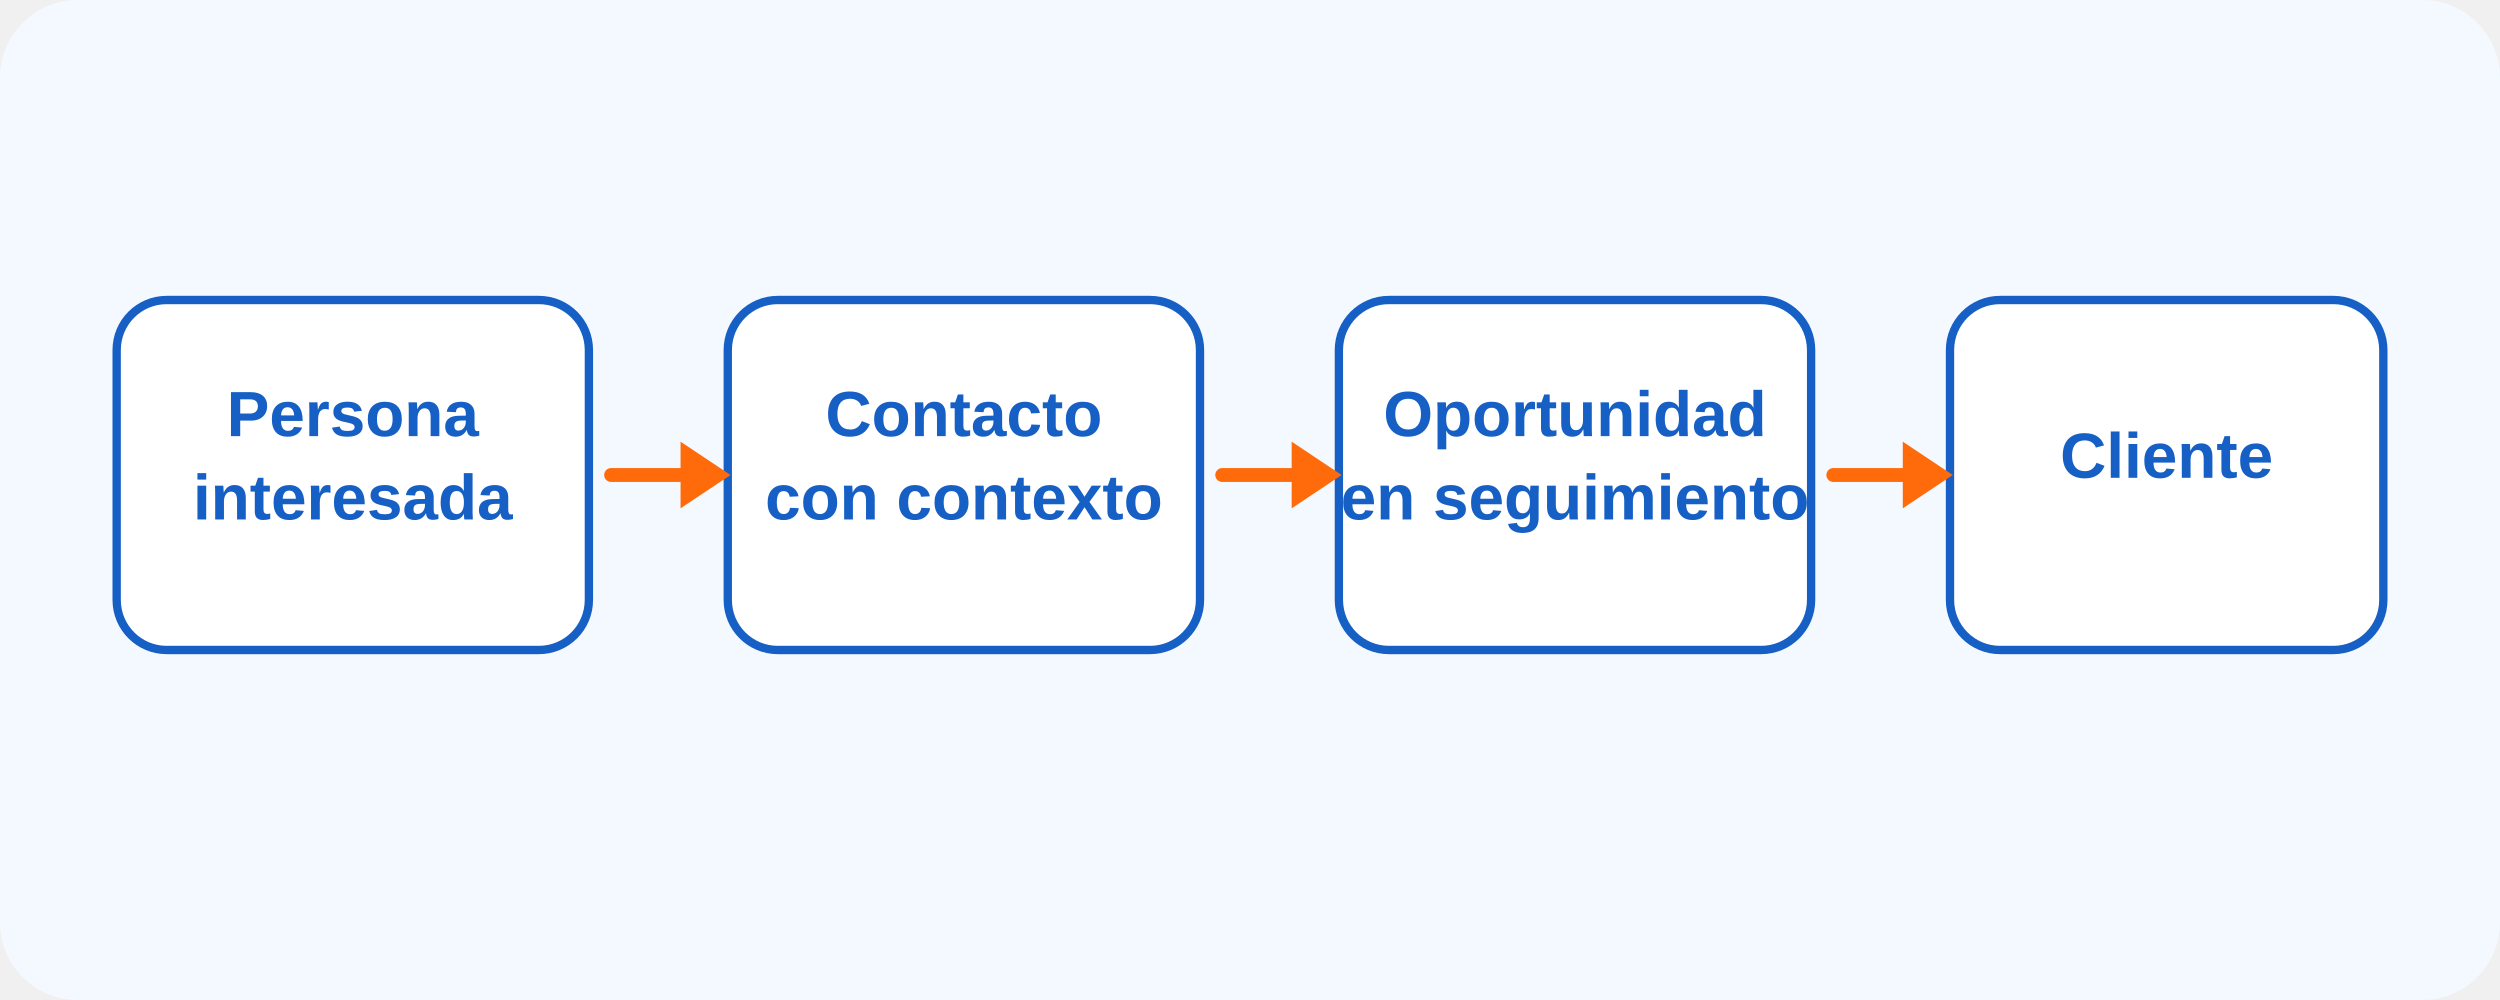
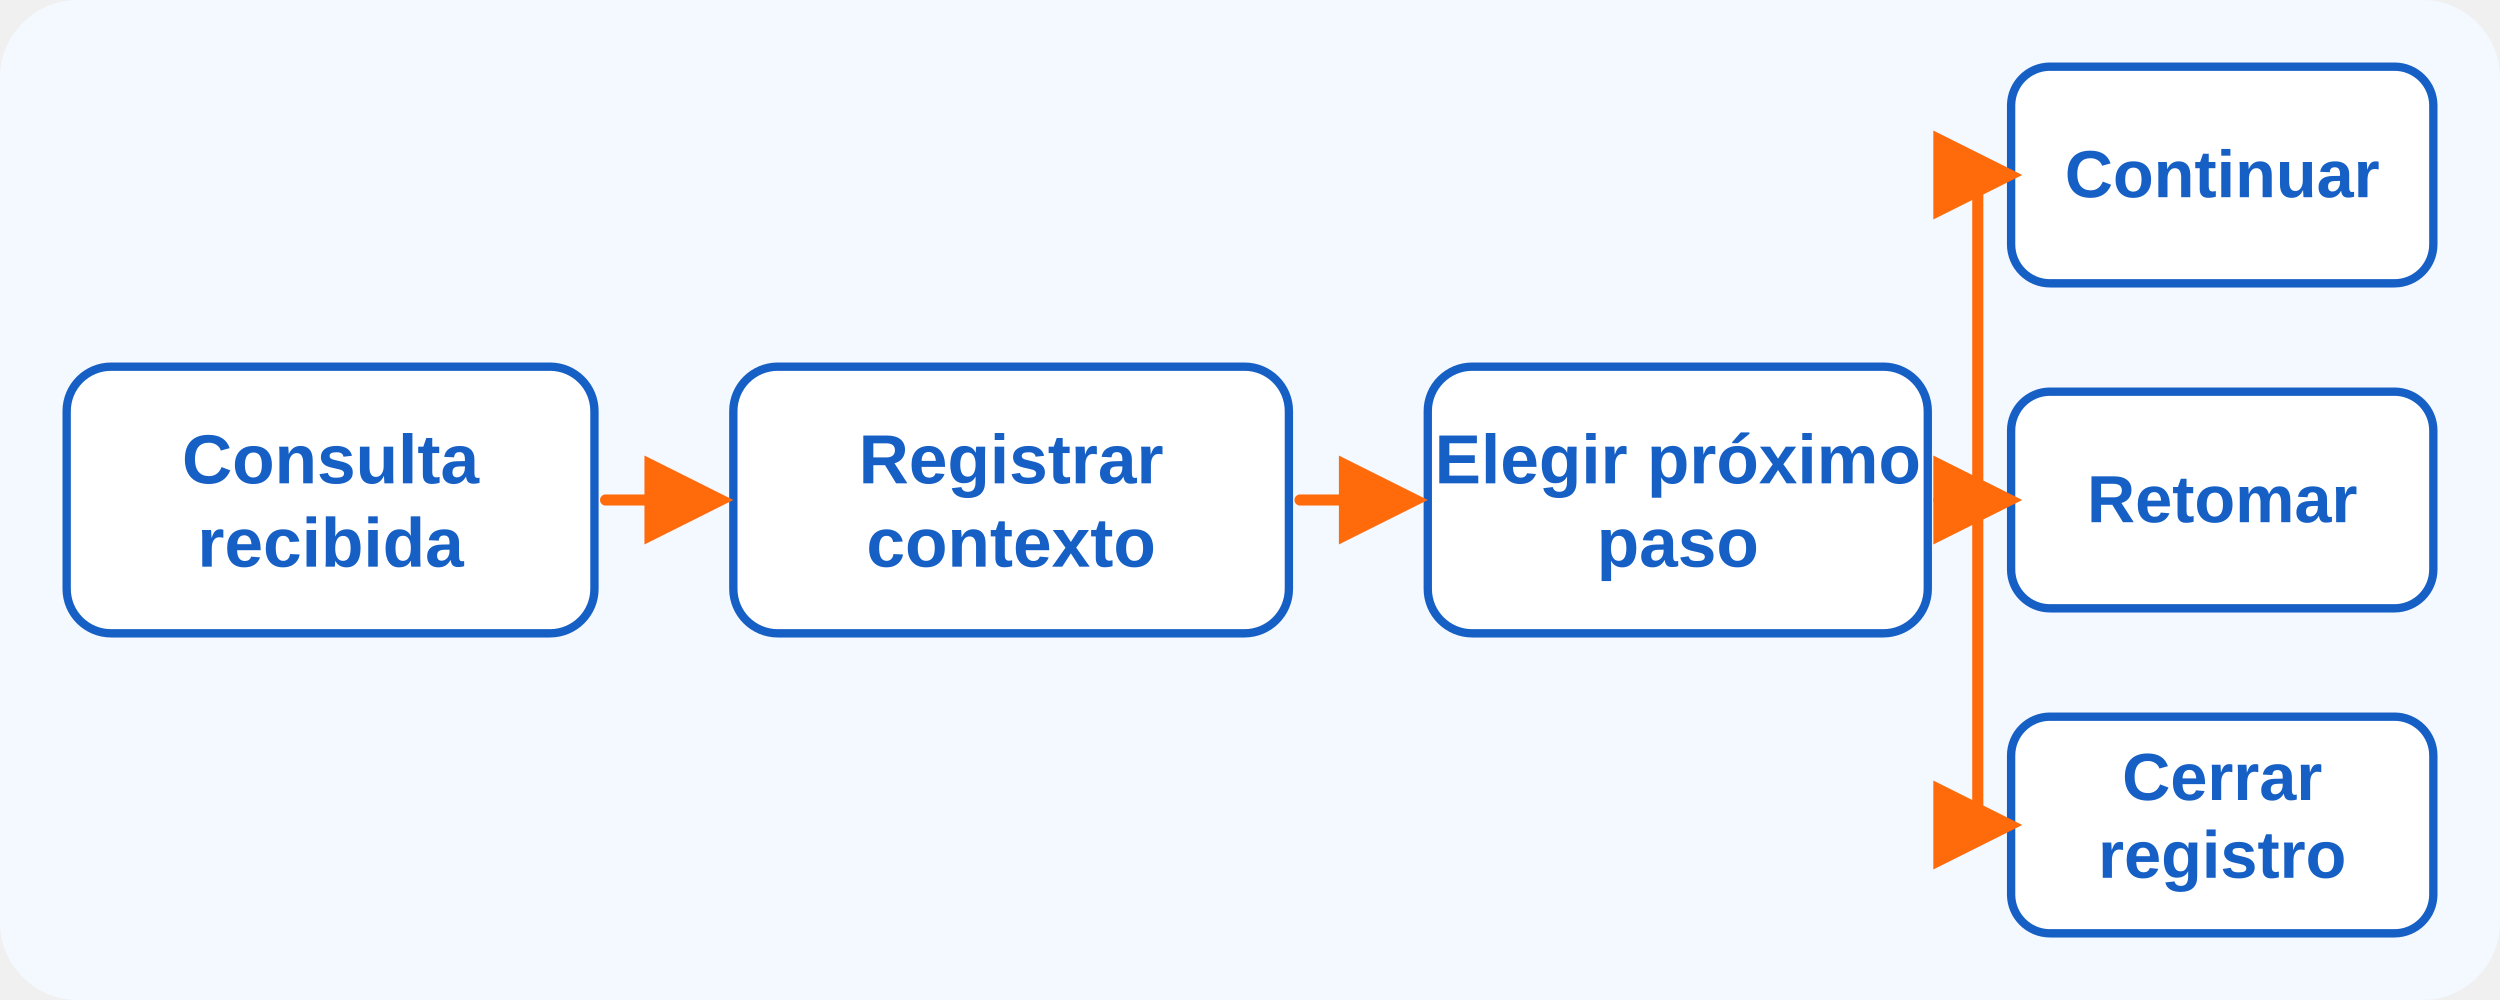
<svg xmlns="http://www.w3.org/2000/svg" viewBox="0 0 900 360" role="img" aria-labelledby="title desc">
+   <defs>
+     <marker id="arrow" markerWidth="8" markerHeight="8" refX="6" refY="4" orient="auto">
+       <path d="M0 0 8 4 0 8Z" fill="#ff6b0b" />
+     </marker>
+   </defs>
  <rect width="900" height="360" rx="28" fill="#f4f8ff" />
-   <g font-family="Arial,sans-serif" text-anchor="middle">
-     <g fill="#fff" stroke="#155fc5" stroke-width="3">
-       <rect x="42" y="108" width="170" height="126" rx="18" />
-       <rect x="262" y="108" width="170" height="126" rx="18" />
-       <rect x="482" y="108" width="170" height="126" rx="18" />
-       <rect x="702" y="108" width="156" height="126" rx="18" />
-     </g>
-     <g fill="#155fc5" font-size="23" font-weight="700">
-       <text x="127" y="157">Persona</text>
-       <text x="127" y="187">interesada</text>
-       <text x="347" y="157">Contacto</text>
-       <text x="347" y="187">con contexto</text>
-       <text x="567" y="157">Oportunidad</text>
-       <text x="567" y="187">en seguimiento</text>
-       <text x="780" y="172">Cliente</text>
-     </g>
-     <g fill="none" stroke="#ff6b0b" stroke-width="5" stroke-linecap="round">
-       <path d="M220 171h30" />
-       <path d="M440 171h30" />
-       <path d="M660 171h30" />
-     </g>
-     <g fill="#ff6b0b">
-       <path d="m245 159 18 12-18 12z" />
-       <path d="m465 159 18 12-18 12z" />
-       <path d="m685 159 18 12-18 12z" />
-     </g>
+   <g fill="#fff" stroke="#155fc5" stroke-width="3">
+     <rect x="24" y="132" width="190" height="96" rx="16" />
+     <rect x="264" y="132" width="200" height="96" rx="16" />
+     <rect x="514" y="132" width="180" height="96" rx="16" />
+     <rect x="724" y="24" width="152" height="78" rx="14" />
+     <rect x="724" y="141" width="152" height="78" rx="14" />
+     <rect x="724" y="258" width="152" height="78" rx="14" />
+   </g>
+   <g fill="none" stroke="#ff6b0b" stroke-width="4" stroke-linecap="round" stroke-linejoin="round" marker-end="url(#arrow)">
+     <path d="M218 180h38" />
+     <path d="M468 180h38" />
+     <path d="M698 180h14V63h8" />
+     <path d="M712 180h8" />
+     <path d="M712 180v117h8" />
+   </g>
+   <g fill="#155fc5" font-family="Arial,sans-serif" font-size="20" font-weight="700" text-anchor="middle">
+     <text x="119" y="174" font-size="25">Consulta</text>
+     <text x="119" y="204" font-size="25">recibida</text>
+     <text x="364" y="174" font-size="25">Registrar</text>
+     <text x="364" y="204" font-size="25">contexto</text>
+     <text x="604" y="174" font-size="25">Elegir próximo</text>
+     <text x="604" y="204" font-size="25">paso</text>
+     <text x="800" y="71" font-size="24">Continuar</text>
+     <text x="800" y="188" font-size="24">Retomar</text>
+     <text x="800" y="288" font-size="24">Cerrar</text>
+     <text x="800" y="316" font-size="24">registro</text>
  </g>
</svg>
